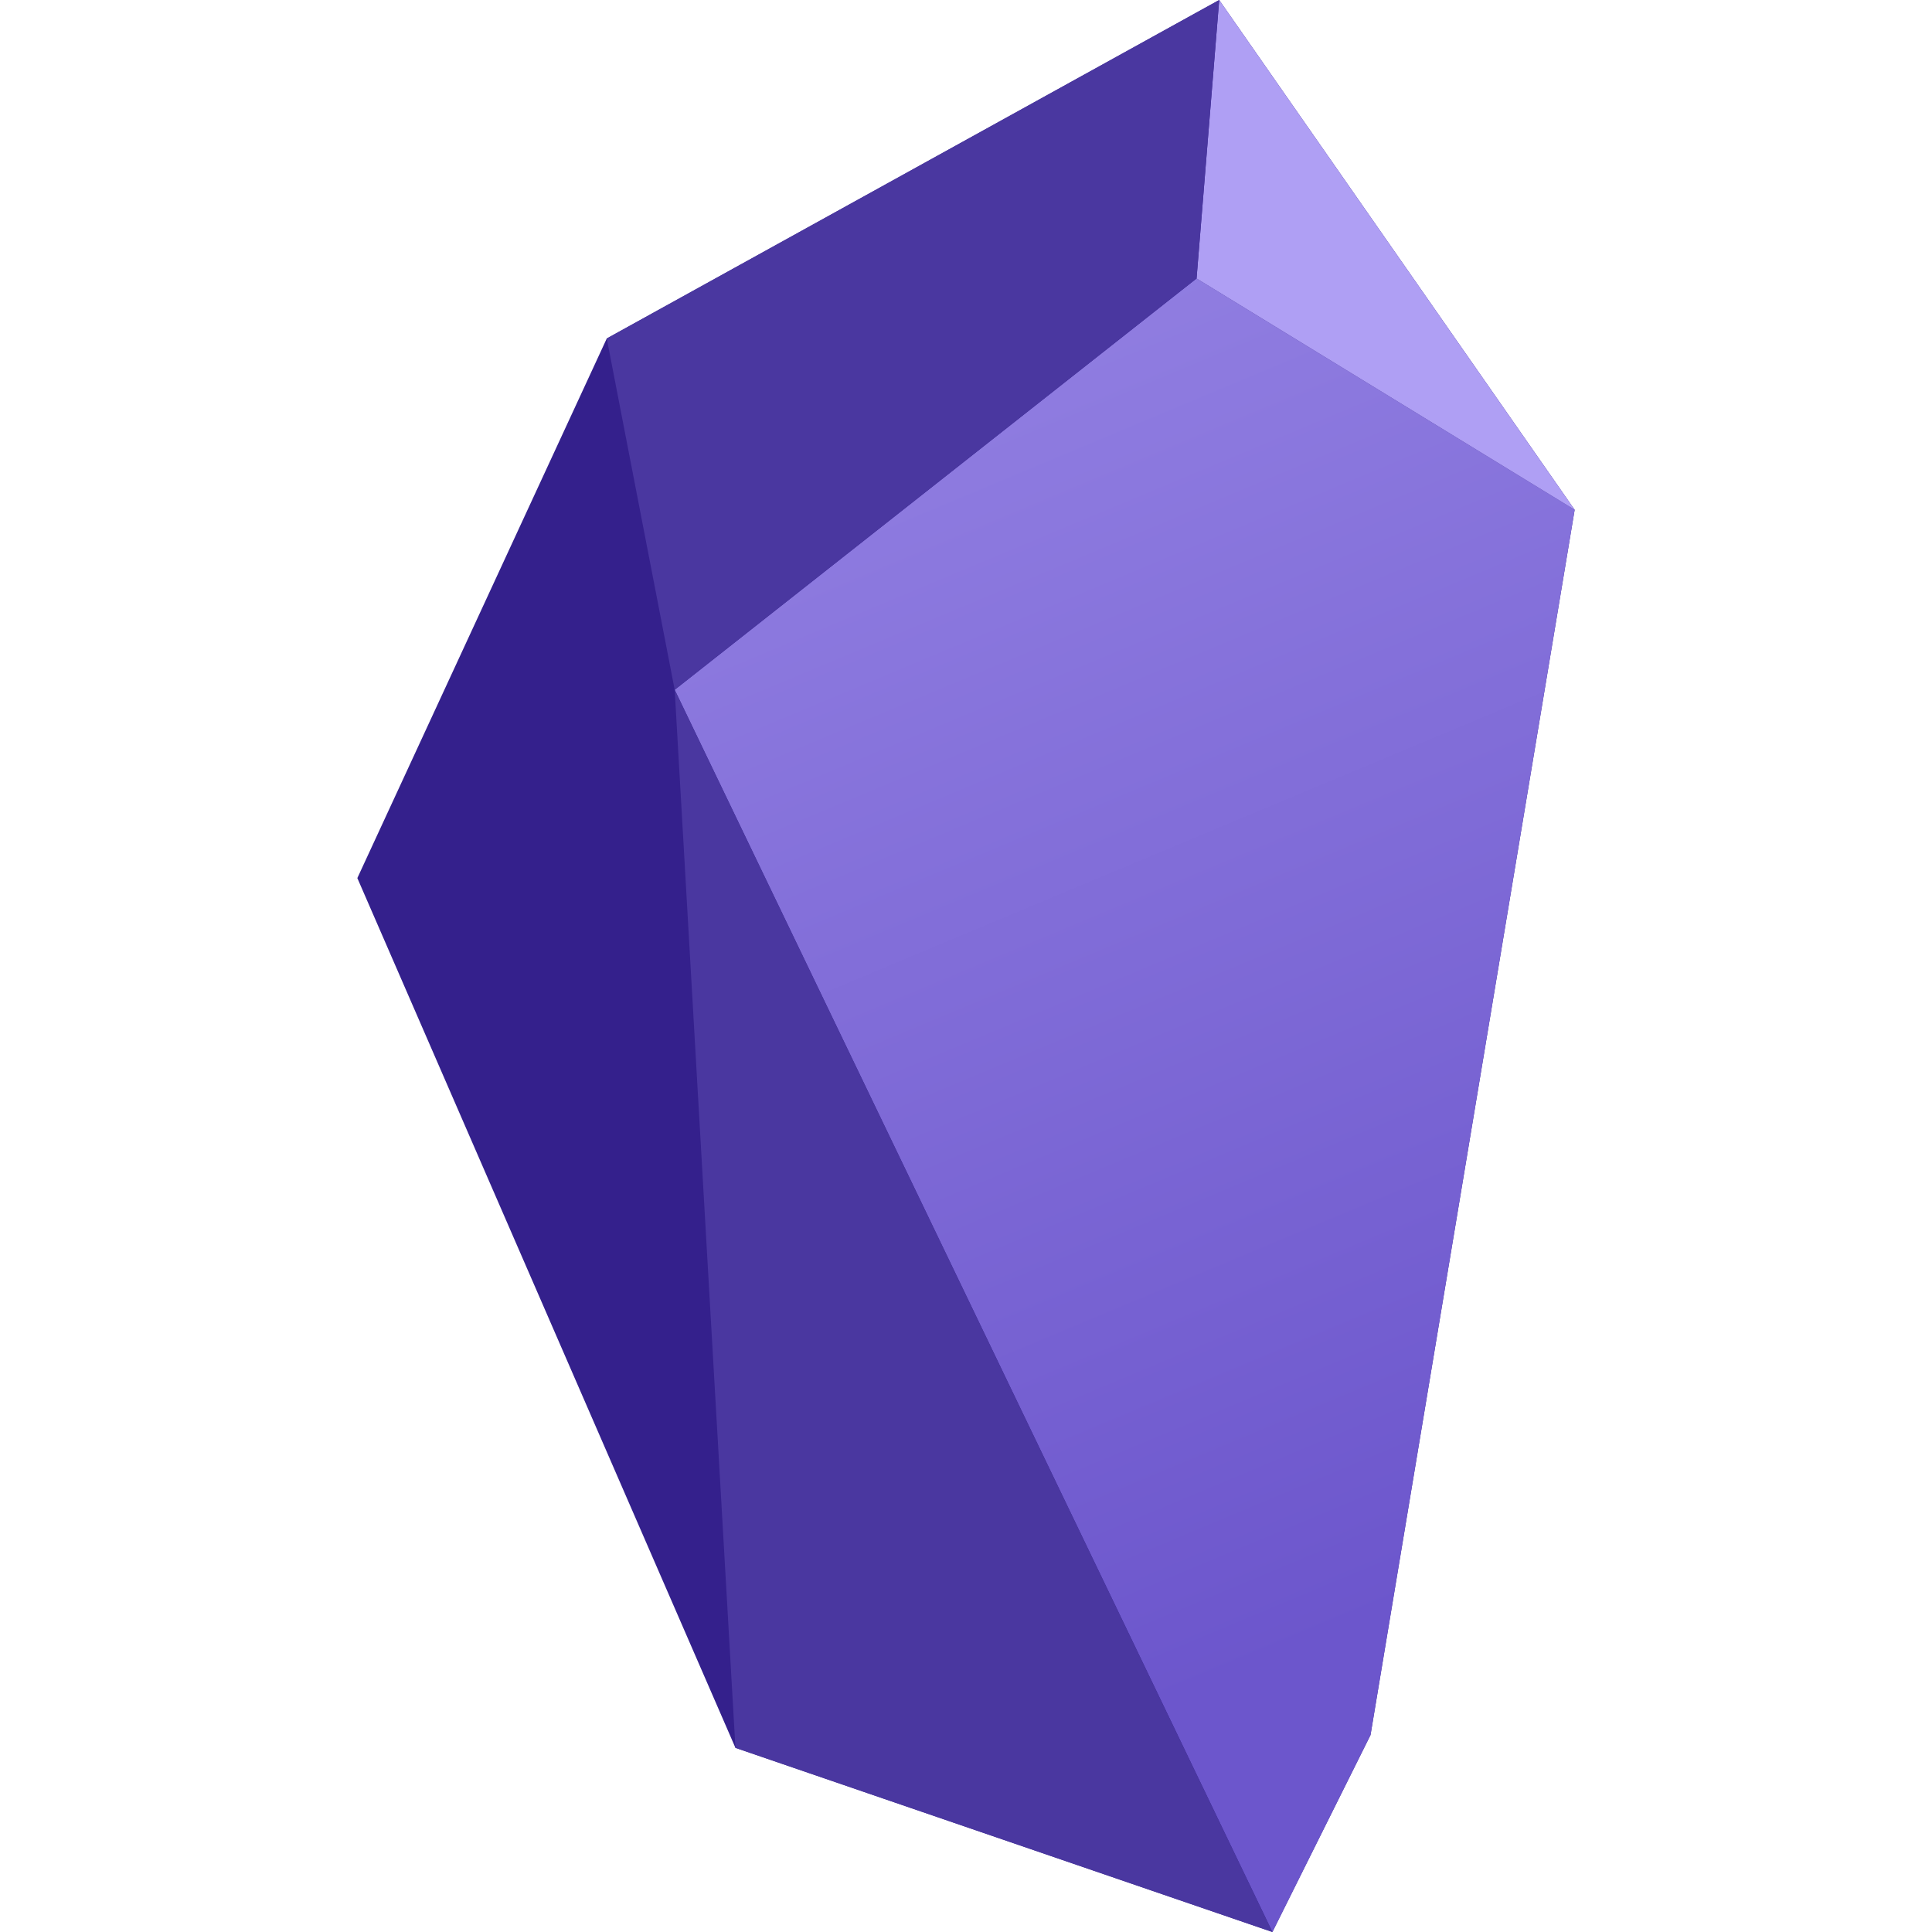
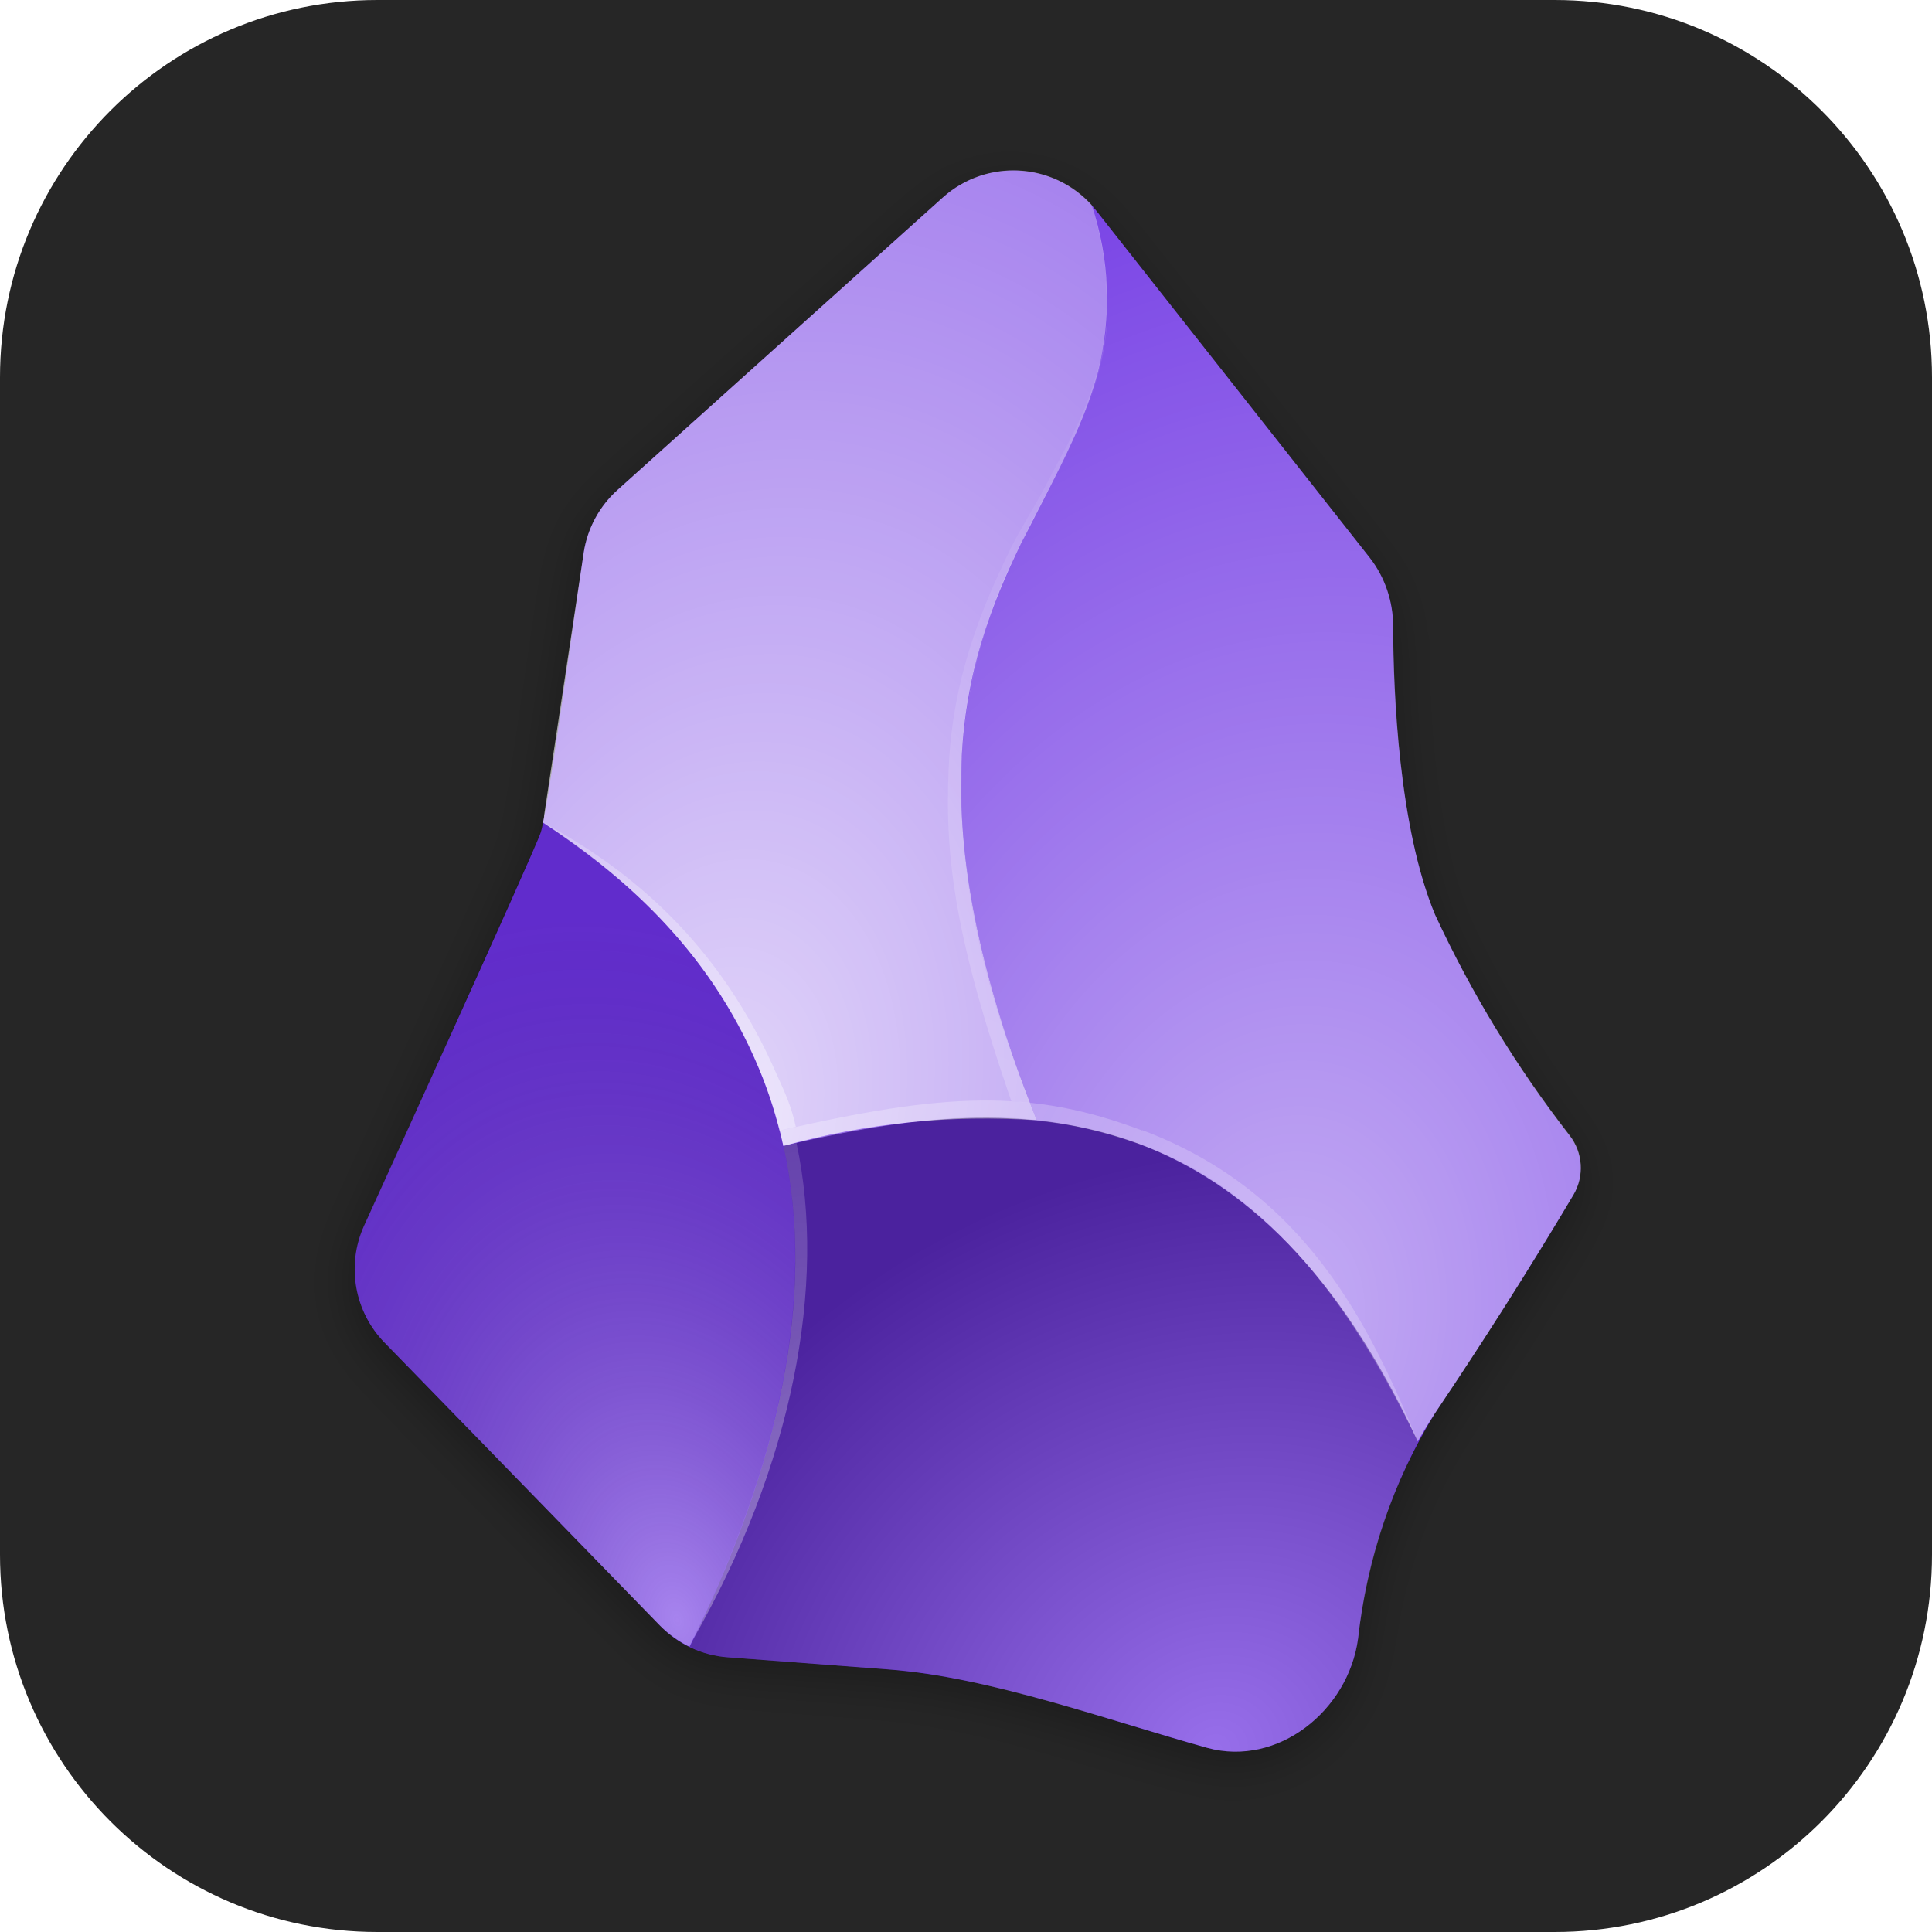
- <svg xmlns="http://www.w3.org/2000/svg" version="1.1" id="svg19" x="0px" y="0px" viewBox="0 0 512 512" style="enable-background:new 0 0 512 512;" xml:space="preserve">
-   <style type="text/css">
- 	.st0{fill:#34208C;}
- 	.st1{fill:url(#polygon11_00000072262153603992730570000005336178831325846920_);}
- 	.st2{fill:#AF9FF4;}
- 	.st3{fill:#4A37A0;}
- </style>
-   <g>
-     <polygon id="polygon9" class="st0" points="94.7,232.7 194.9,463.2 337.2,512 363.2,459.8 417.3,135.1 323.1,0 160.8,89.7  " />
-     <linearGradient id="polygon11_00000023997393267619804340000000869311475043108489_" gradientUnits="userSpaceOnUse" x1="1484.968" y1="2380.282" x2="945.832" y2="1091.92" gradientTransform="matrix(0.3 0 0 0.3 -41.338 -301.609)">
-       <stop offset="0" style="stop-color:#6C56CC" />
-       <stop offset="1" style="stop-color:#9785E5" />
-     </linearGradient>
-     <polygon id="polygon11" style="fill:url(#polygon11_00000023997393267619804340000000869311475043108489_);" points="178.8,182.8    337.2,512 363.2,459.8 417.3,135.1 317.1,73.8  " />
-     <polygon id="polygon13" class="st2" points="323.1,0 317.1,73.8 417.3,135.1  " />
-     <polygon id="polygon15" class="st3" points="160.8,89.7 178.8,182.8 317.1,73.8 323.1,0  " />
-     <polygon id="polygon17" class="st3" points="337.2,512 178.8,182.8 194.9,463.2  " />
+ <svg xmlns="http://www.w3.org/2000/svg" id="custom-logo" width="512" height="512" viewBox="0 0 512 512" fill="none" style="height:100%;width:100%;">
+   <defs>
+     <radialGradient id="b" cx="0" cy="0" r="1" gradientUnits="userSpaceOnUse" gradientTransform="matrix(-48 -185 123 -32 179 429.7)">
+       <stop stop-color="#fff" stop-opacity=".4" />
+       <stop offset="1" stop-opacity=".1" />
+     </radialGradient>
+     <radialGradient id="c" cx="0" cy="0" r="1" gradientUnits="userSpaceOnUse" gradientTransform="matrix(41 -310 229 30 341.6 351.3)">
+       <stop stop-color="#fff" stop-opacity=".6" />
+       <stop offset="1" stop-color="#fff" stop-opacity=".1" />
+     </radialGradient>
+     <radialGradient id="d" cx="0" cy="0" r="1" gradientUnits="userSpaceOnUse" gradientTransform="matrix(57 -261 178 39 190.5 296.3)">
+       <stop stop-color="#fff" stop-opacity=".8" />
+       <stop offset="1" stop-color="#fff" stop-opacity=".4" />
+     </radialGradient>
+     <radialGradient id="e" cx="0" cy="0" r="1" gradientUnits="userSpaceOnUse" gradientTransform="matrix(-79 -133 153 -90 321.4 464.2)">
+       <stop stop-color="#fff" stop-opacity=".3" />
+       <stop offset="1" stop-opacity=".3" />
+     </radialGradient>
+     <radialGradient id="f" cx="0" cy="0" r="1" gradientUnits="userSpaceOnUse" gradientTransform="matrix(-29 136 -92 -20 300.7 149.9)">
+       <stop stop-color="#fff" stop-opacity="0" />
+       <stop offset="1" stop-color="#fff" stop-opacity=".2" />
+     </radialGradient>
+     <radialGradient id="g" cx="0" cy="0" r="1" gradientUnits="userSpaceOnUse" gradientTransform="matrix(72 73 -155 153 137.8 225.2)">
+       <stop stop-color="#fff" stop-opacity=".2" />
+       <stop offset="1" stop-color="#fff" stop-opacity=".4" />
+     </radialGradient>
+     <radialGradient id="h" cx="0" cy="0" r="1" gradientUnits="userSpaceOnUse" gradientTransform="matrix(20 118 -251 43 215.1 273.7)">
+       <stop stop-color="#fff" stop-opacity=".1" />
+       <stop offset="1" stop-color="#fff" stop-opacity=".3" />
+     </radialGradient>
+     <radialGradient id="i" cx="0" cy="0" r="1" gradientUnits="userSpaceOnUse" gradientTransform="matrix(-162 -85 268 -510 374.4 371.7)">
+       <stop stop-color="#fff" stop-opacity=".2" />
+       <stop offset=".5" stop-color="#fff" stop-opacity=".2" />
+       <stop offset="1" stop-color="#fff" stop-opacity=".3" />
+     </radialGradient>
+     <filter id="a" x="80.1" y="37" width="351.1" height="443.2" filterUnits="userSpaceOnUse" color-interpolation-filters="sRGB">
+       <feFlood flood-opacity="0" result="BackgroundImageFix" />
+       <feBlend in="SourceGraphic" in2="BackgroundImageFix" result="shape" />
+       <feGaussianBlur stdDeviation="6.5" result="effect1_foregroundBlur_744_9191" />
+     </filter>
+   </defs>
+   <rect id="logo-bg" fill="#262626" width="512" height="512" rx="100" />
+   <g filter="url(#a)">
+     <path d="M359.2 437.5c-2.6 19-21.3 33.9-40 28.7-26.5-7.2-57.2-18.6-84.8-20.7l-42.4-3.2a28 28 0 0 1-18-8.3l-73-74.8a27.7 27.7 0 0 1-5.4-30.7s45-98.6 46.8-103.7c1.6-5.1 7.8-49.9 11.4-73.9a28 28 0 0 1 9-16.5L249 57.2a28 28 0 0 1 40.6 3.4l72.6 91.6a29.5 29.5 0 0 1 6.2 18.3c0 17.3 1.5 53 11.2 76a301.3 301.3 0 0 0 35.6 58.2 14 14 0 0 1 1 15.6c-6.3 10.7-18.9 31.3-36.6 57.6a142.2 142.2 0 0 0-20.5 59.6Z" fill="#000" fill-opacity=".3" />
  </g>
+   <path id="arrow" d="M359.9 434.3c-2.6 19.1-21.3 34-40 28.9-26.4-7.3-57-18.7-84.7-20.8l-42.3-3.2a27.9 27.9 0 0 1-18-8.4l-73-75a27.9 27.9 0 0 1-5.4-31s45.1-99 46.8-104.2c1.7-5.1 7.8-50 11.4-74.2a28 28 0 0 1 9-16.6l86.2-77.5a28 28 0 0 1 40.6 3.5l72.5 92a29.7 29.7 0 0 1 6.2 18.3c0 17.4 1.5 53.2 11.1 76.3a303 303 0 0 0 35.6 58.5 14 14 0 0 1 1.1 15.7c-6.4 10.8-18.9 31.4-36.7 57.9a143.3 143.3 0 0 0-20.4 59.8Z" fill="#6C31E3" />
+   <path d="M182.7 436.4c33.9-68.7 33-118 18.5-153-13.2-32.4-37.9-52.8-57.3-65.5-.4 1.9-1 3.7-1.8 5.4L96.5 324.8a27.9 27.9 0 0 0 5.5 31l72.9 75c2.3 2.3 5 4.2 7.8 5.6Z" fill="url(#b)" />
+   <path d="M274.9 297c9.1.9 18 2.9 26.8 6.1 27.8 10.4 53.1 33.8 74 78.9 1.5-2.6 3-5.1 4.6-7.5a1222 1222 0 0 0 36.7-57.9 14 14 0 0 0-1-15.7 303 303 0 0 1-35.7-58.5c-9.6-23-11-58.9-11.1-76.3 0-6.6-2.1-13.1-6.2-18.3l-72.5-92-1.2-1.5c5.3 17.5 5 31.5 1.7 44.2-3 11.8-8.6 22.5-14.5 33.8-2 3.8-4 7.7-5.9 11.7a140 140 0 0 0-15.8 58c-1 24.2 3.9 54.5 20 95Z" fill="url(#c)" />
+   <path d="M274.8 297c-16.1-40.5-21-70.8-20-95 1-24 8-42 15.8-58l6-11.7c5.8-11.3 11.3-22 14.4-33.8a78.5 78.5 0 0 0-1.7-44.2 28 28 0 0 0-39.4-2l-86.2 77.5a28 28 0 0 0-9 16.6L144.2 216c0 .7-.2 1.3-.3 2 19.4 12.6 44 33 57.3 65.3 2.6 6.4 4.8 13.1 6.4 20.4a200 200 0 0 1 67.2-6.8Z" fill="url(#d)" />
+   <path d="M320 463.2c18.6 5.1 37.3-9.8 39.9-29a153 153 0 0 1 15.9-52.2c-21-45.1-46.3-68.5-74-78.9-29.5-11-61.6-7.3-94.2.6 7.3 33.1 3 76.4-24.8 132.7 3.1 1.6 6.6 2.5 10.1 2.8l43.9 3.3c23.8 1.7 59.3 14 83.2 20.7Z" fill="url(#e)" />
+   <path fill-rule="evenodd" clip-rule="evenodd" d="M255 200.5c-1.1 24 1.9 51.4 18 91.8l-5-.5c-14.5-42.1-17.7-63.7-16.6-88 1-24.3 8.9-43 16.7-59 2-4 6.6-11.5 8.6-15.3 5.8-11.3 9.7-17.2 13-27.5 4.8-14.4 3.8-21.2 3.2-28 3.7 24.5-10.4 45.8-21 67.5a145 145 0 0 0-17 59Z" fill="url(#f)" />
+   <path fill-rule="evenodd" clip-rule="evenodd" d="M206 285.1c2 4.4 3.7 8 4.9 13.5l-4.3 1c-1.7-6.4-3-11-5.5-16.5-14.6-34.3-38-52-57-65 23 12.4 46.7 31.9 61.9 67Z" fill="url(#g)" />
+   <path fill-rule="evenodd" clip-rule="evenodd" d="M211.1 303c8 37.5-1 85.2-27.5 131.6 22.2-46 33-90.1 24-131l3.5-.7Z" fill="url(#h)" />
+   <path fill-rule="evenodd" clip-rule="evenodd" d="M302.7 299.5c43.5 16.3 60.3 52 72.8 81.9-15.5-31.2-37-65.7-74.4-78.5-28.4-9.8-52.4-8.6-93.5.7l-.9-4c43.6-10 66.4-11.2 96 0Z" fill="url(#i)" />
</svg>
